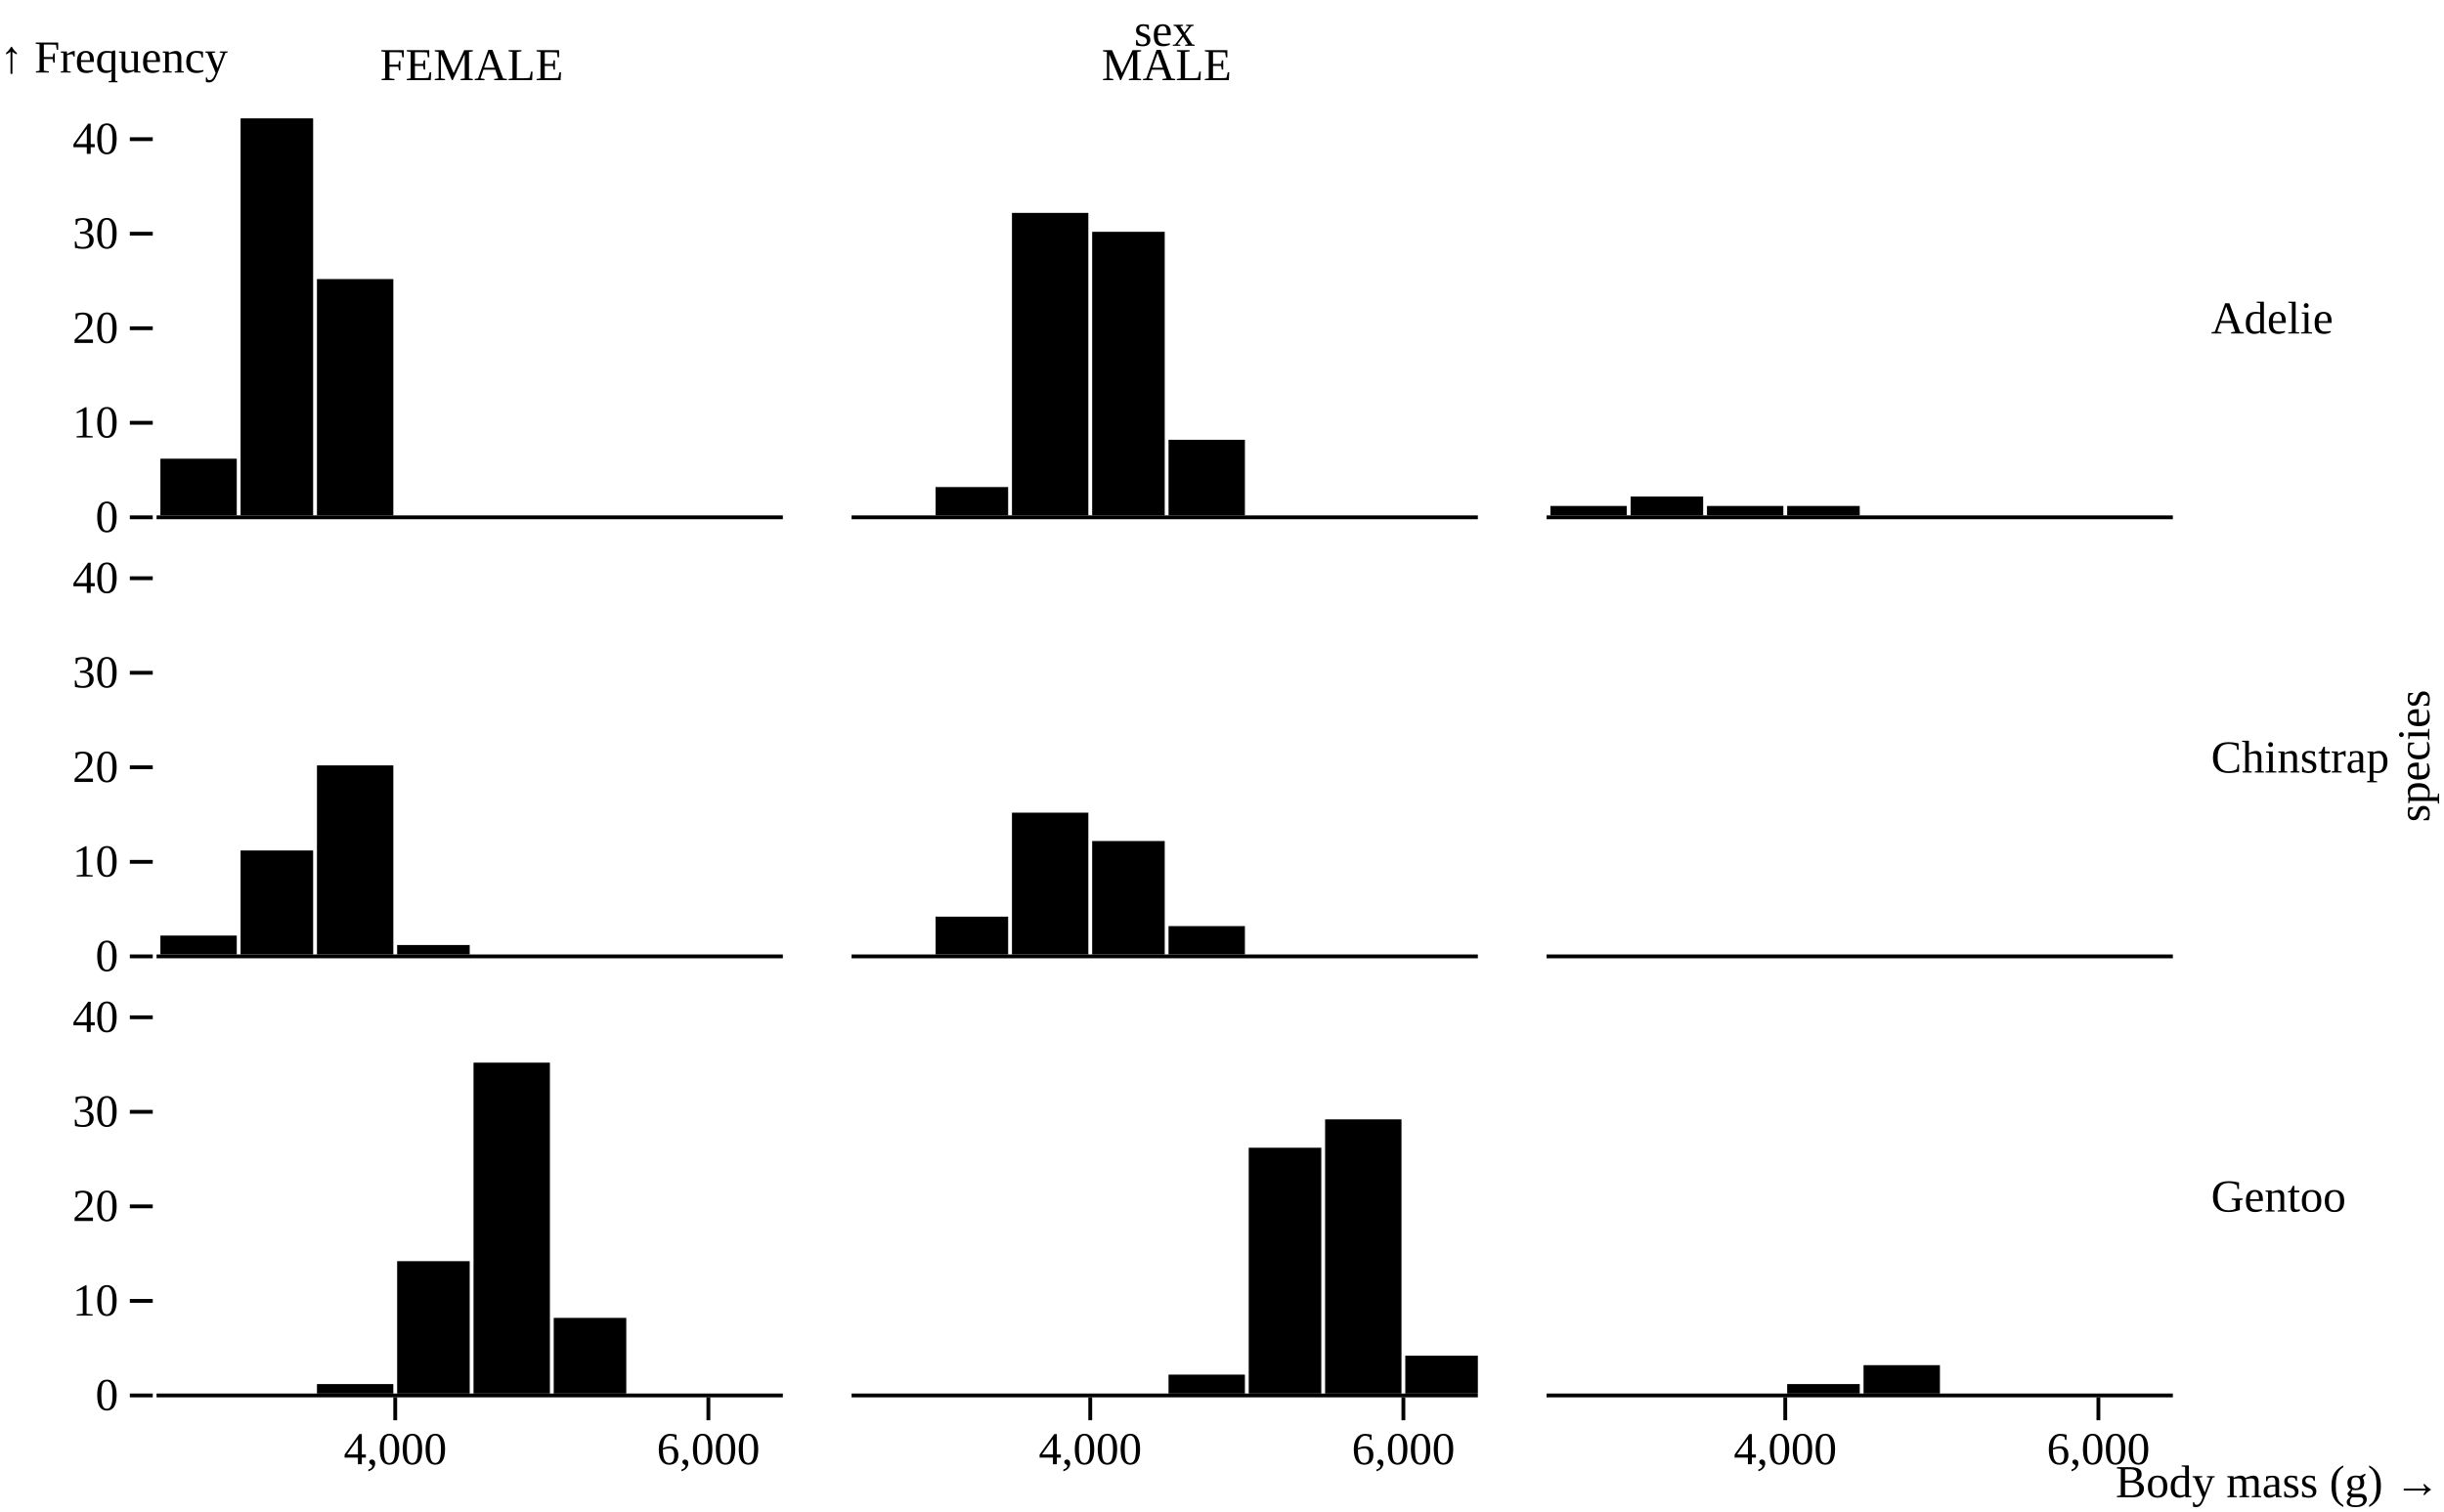
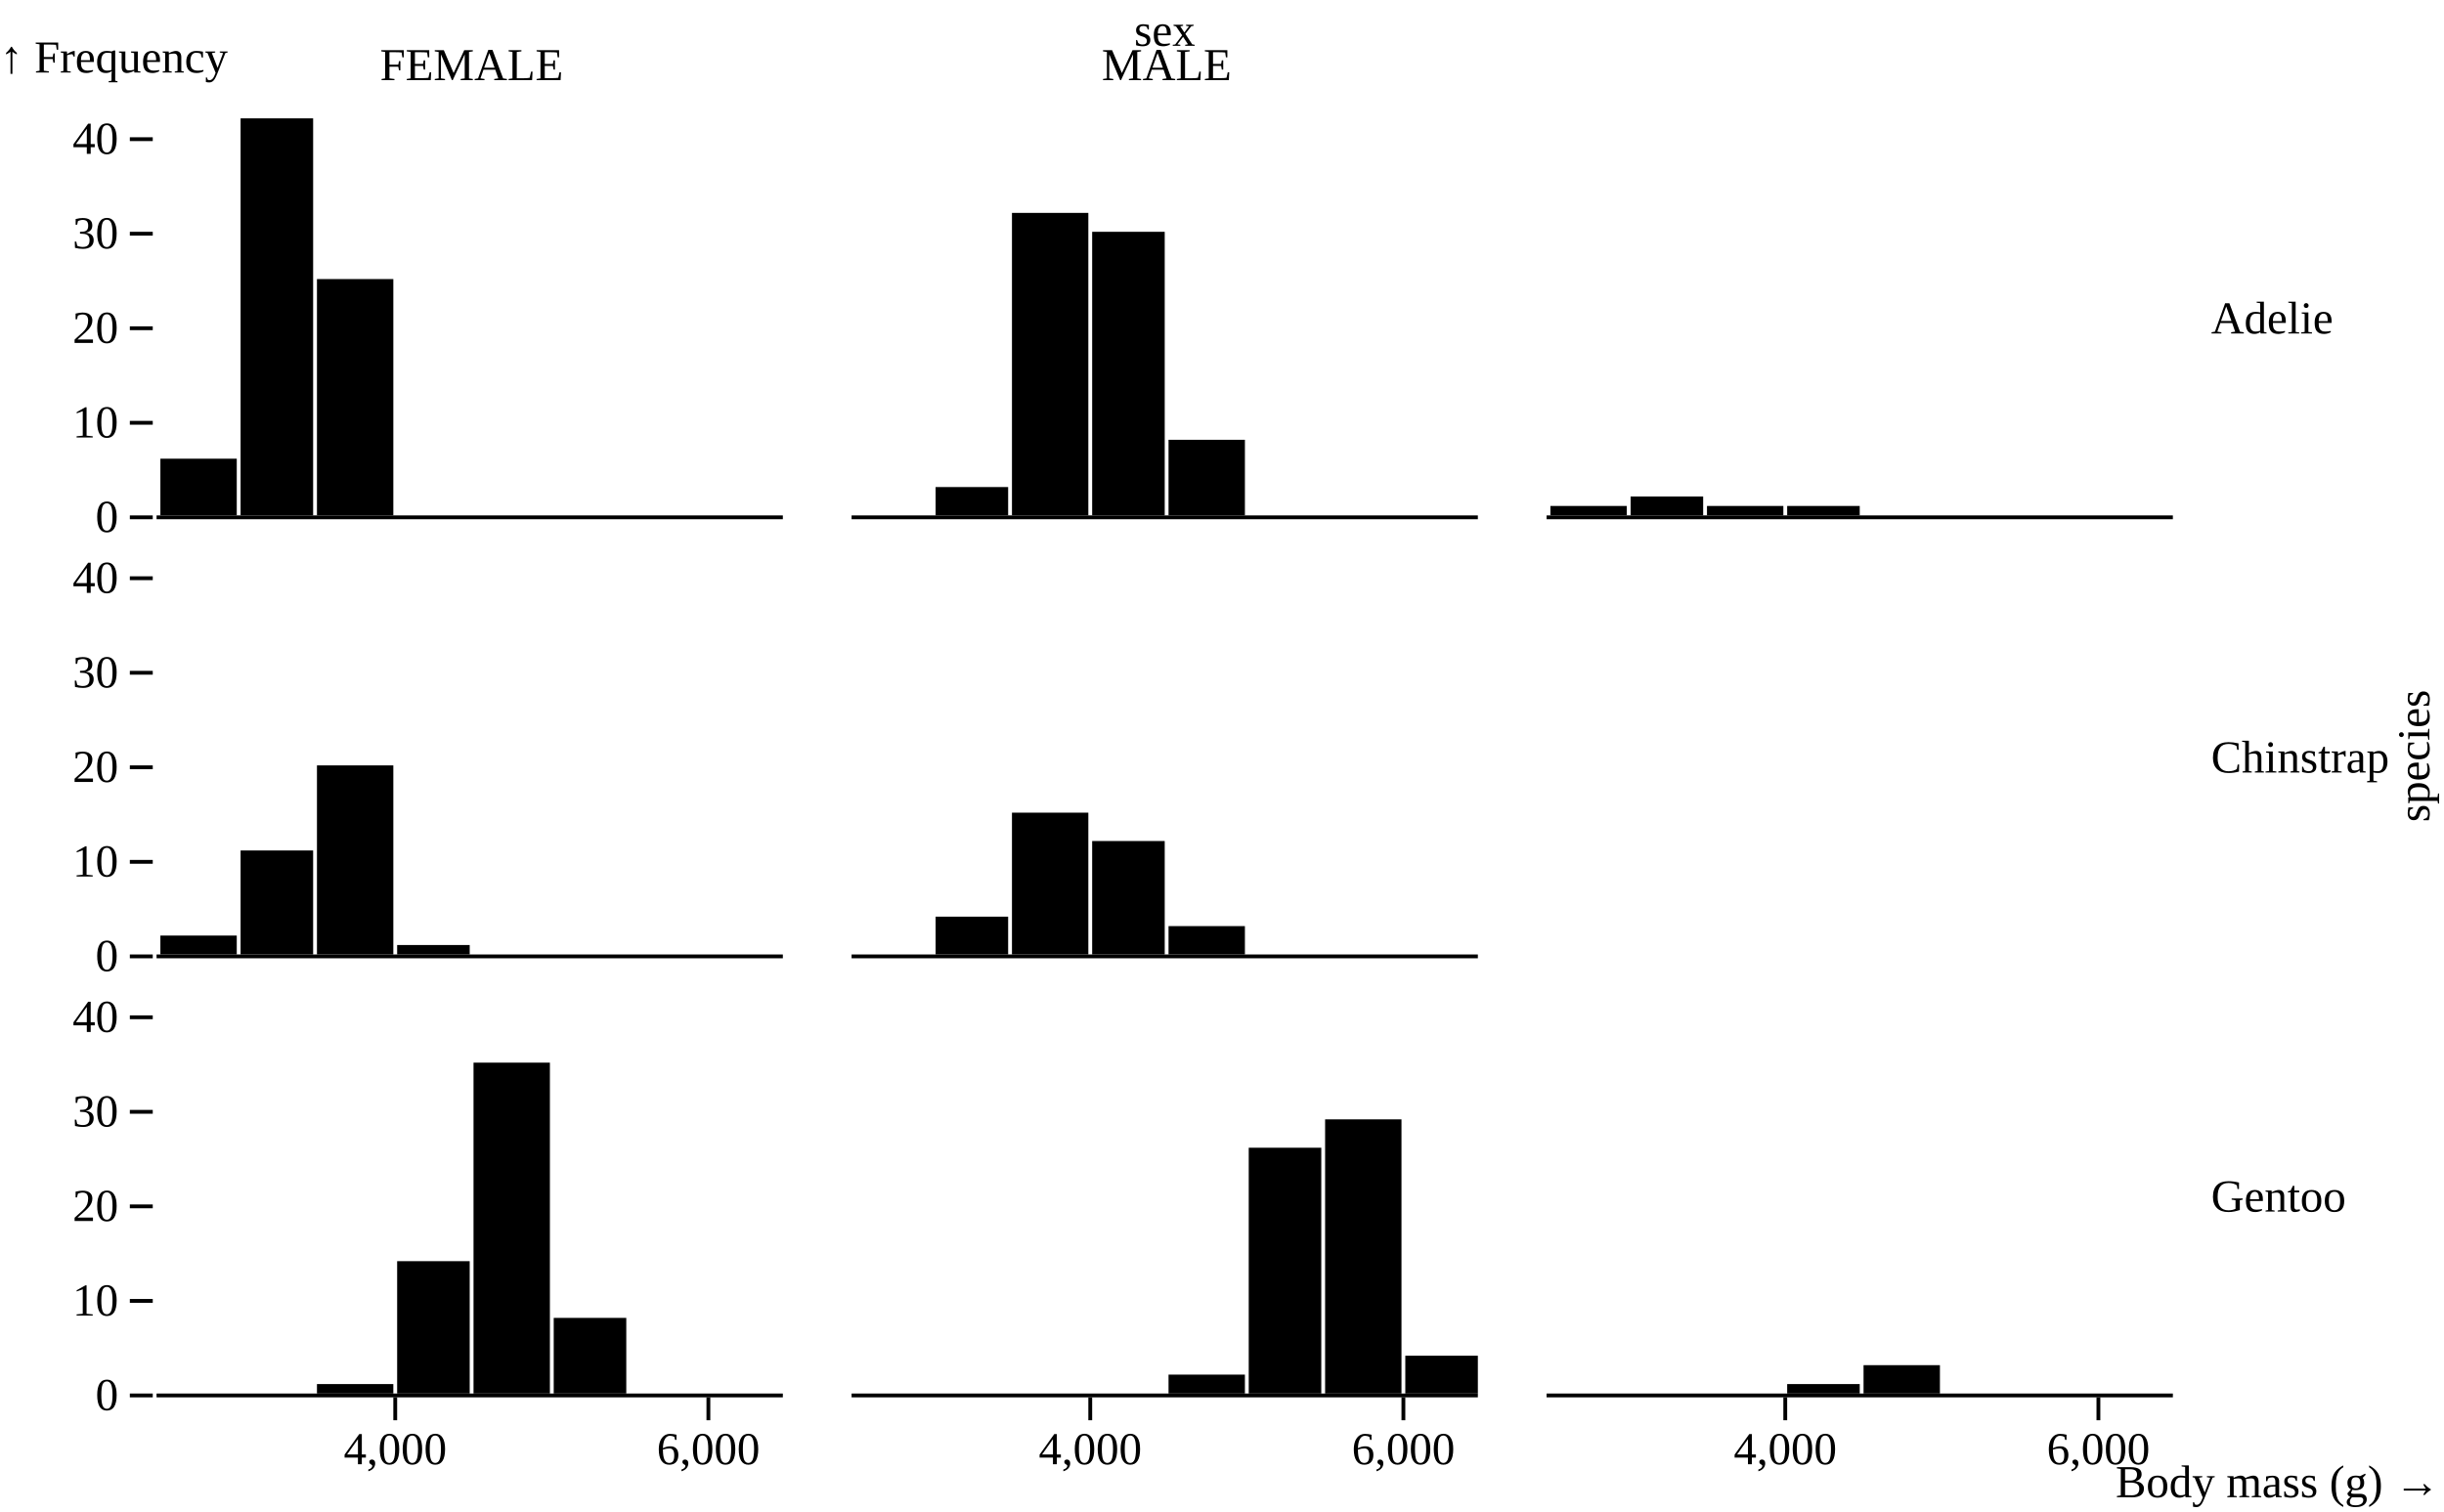
<svg xmlns="http://www.w3.org/2000/svg" class="plot" fill="currentColor" text-anchor="middle" width="640" height="396" viewBox="0 0 640 396">
  <g transform="translate(570,0)" fill="none" text-anchor="start">
    <g class="tick" opacity="1" transform="translate(0,83.5)">
      <line stroke="currentColor" x2="0" />
      <text fill="currentColor" x="9" dy="0.32em">Adelie</text>
    </g>
    <g class="tick" opacity="1" transform="translate(0,198.5)">
      <line stroke="currentColor" x2="0" />
      <text fill="currentColor" x="9" dy="0.32em">Chinstrap</text>
    </g>
    <g class="tick" opacity="1" transform="translate(0,313.5)">
      <line stroke="currentColor" x2="0" />
      <text fill="currentColor" x="9" dy="0.32em">Gentoo</text>
    </g>
    <text fill="currentColor" transform="translate(70,198) rotate(-90)" dy="-0.32em" text-anchor="middle">species</text>
  </g>
  <g transform="translate(0,30)" fill="none" text-anchor="middle">
    <g class="tick" opacity="1" transform="translate(123.5,0)">
      <line stroke="currentColor" y2="0" />
      <text fill="currentColor" y="-9" dy="0em">FEMALE</text>
    </g>
    <g class="tick" opacity="1" transform="translate(305.5,0)">
      <line stroke="currentColor" y2="0" />
      <text fill="currentColor" y="-9" dy="0em">MALE</text>
    </g>
    <g class="tick" opacity="1" transform="translate(487.5,0)">
      <line stroke="currentColor" y2="0" />
      <text fill="currentColor" y="-9" dy="0em" />
    </g>
    <text fill="currentColor" transform="translate(305,-30)" dy="1em" text-anchor="middle">sex</text>
  </g>
  <g>
    <g transform="translate(0,31)">
      <g transform="translate(40,0)" fill="none" text-anchor="end">
        <g class="tick" opacity="1" transform="translate(0,104.5)">
          <line stroke="currentColor" x2="-6" />
          <text fill="currentColor" x="-9" dy="0.32em">0</text>
        </g>
        <g class="tick" opacity="1" transform="translate(0,79.7381)">
          <line stroke="currentColor" x2="-6" />
          <text fill="currentColor" x="-9" dy="0.32em">10</text>
        </g>
        <g class="tick" opacity="1" transform="translate(0,54.97619)">
          <line stroke="currentColor" x2="-6" />
          <text fill="currentColor" x="-9" dy="0.32em">20</text>
        </g>
        <g class="tick" opacity="1" transform="translate(0,30.21429)">
          <line stroke="currentColor" x2="-6" />
          <text fill="currentColor" x="-9" dy="0.32em">30</text>
        </g>
        <g class="tick" opacity="1" transform="translate(0,5.452381)">
          <line stroke="currentColor" x2="-6" />
          <text fill="currentColor" x="-9" dy="0.32em">40</text>
        </g>
        <text fill="currentColor" transform="translate(-40,0)" dy="-1em" text-anchor="start">↑ Frequency</text>
      </g>
    </g>
    <g transform="translate(0,146)">
      <g transform="translate(40,0)" fill="none" text-anchor="end">
        <g class="tick" opacity="1" transform="translate(0,104.5)">
          <line stroke="currentColor" x2="-6" />
          <text fill="currentColor" x="-9" dy="0.32em">0</text>
        </g>
        <g class="tick" opacity="1" transform="translate(0,79.7381)">
          <line stroke="currentColor" x2="-6" />
          <text fill="currentColor" x="-9" dy="0.32em">10</text>
        </g>
        <g class="tick" opacity="1" transform="translate(0,54.97619)">
          <line stroke="currentColor" x2="-6" />
          <text fill="currentColor" x="-9" dy="0.32em">20</text>
        </g>
        <g class="tick" opacity="1" transform="translate(0,30.21429)">
          <line stroke="currentColor" x2="-6" />
          <text fill="currentColor" x="-9" dy="0.32em">30</text>
        </g>
        <g class="tick" opacity="1" transform="translate(0,5.452381)">
          <line stroke="currentColor" x2="-6" />
          <text fill="currentColor" x="-9" dy="0.32em">40</text>
        </g>
      </g>
    </g>
    <g transform="translate(0,261)">
      <g transform="translate(40,0)" fill="none" text-anchor="end">
        <g class="tick" opacity="1" transform="translate(0,104.5)">
          <line stroke="currentColor" x2="-6" />
          <text fill="currentColor" x="-9" dy="0.32em">0</text>
        </g>
        <g class="tick" opacity="1" transform="translate(0,79.7381)">
          <line stroke="currentColor" x2="-6" />
          <text fill="currentColor" x="-9" dy="0.32em">10</text>
        </g>
        <g class="tick" opacity="1" transform="translate(0,54.97619)">
          <line stroke="currentColor" x2="-6" />
          <text fill="currentColor" x="-9" dy="0.32em">20</text>
        </g>
        <g class="tick" opacity="1" transform="translate(0,30.21429)">
          <line stroke="currentColor" x2="-6" />
          <text fill="currentColor" x="-9" dy="0.32em">30</text>
        </g>
        <g class="tick" opacity="1" transform="translate(0,5.452381)">
          <line stroke="currentColor" x2="-6" />
          <text fill="currentColor" x="-9" dy="0.32em">40</text>
        </g>
      </g>
    </g>
    <g transform="translate(41,0)">
      <g transform="translate(0,366)" fill="none" text-anchor="middle">
        <g class="tick" opacity="1" transform="translate(62.5,0)">
          <line stroke="currentColor" y2="6" />
          <text fill="currentColor" y="9" dy="0.71em">4,000</text>
        </g>
        <g class="tick" opacity="1" transform="translate(144.5,0)">
          <line stroke="currentColor" y2="6" />
          <text fill="currentColor" y="9" dy="0.71em">6,000</text>
        </g>
      </g>
    </g>
    <g transform="translate(223,0)">
      <g transform="translate(0,366)" fill="none" text-anchor="middle">
        <g class="tick" opacity="1" transform="translate(62.5,0)">
          <line stroke="currentColor" y2="6" />
          <text fill="currentColor" y="9" dy="0.71em">4,000</text>
        </g>
        <g class="tick" opacity="1" transform="translate(144.5,0)">
          <line stroke="currentColor" y2="6" />
          <text fill="currentColor" y="9" dy="0.71em">6,000</text>
        </g>
      </g>
    </g>
    <g transform="translate(405,0)">
      <g transform="translate(0,366)" fill="none" text-anchor="middle">
        <g class="tick" opacity="1" transform="translate(62.5,0)">
          <line stroke="currentColor" y2="6" />
          <text fill="currentColor" y="9" dy="0.71em">4,000</text>
        </g>
        <g class="tick" opacity="1" transform="translate(144.5,0)">
          <line stroke="currentColor" y2="6" />
          <text fill="currentColor" y="9" dy="0.71em">6,000</text>
        </g>
        <text fill="currentColor" transform="translate(234,30)" dy="-0.32em" text-anchor="end">Body mass (g) →</text>
      </g>
    </g>
    <g transform="translate(41,31)">
      <g>
        <rect x="1" y="89.143" width="20" height="14.857" />
        <rect x="22" y="0" width="19" height="104" />
        <rect x="42" y="42.095" width="20" height="61.905" />
      </g>
      <g stroke="currentColor" transform="translate(0,0.5)">
        <line x1="0" x2="164" y1="104" y2="104" />
      </g>
    </g>
    <g transform="translate(41,146)">
      <g>
        <rect x="1" y="99.048" width="20" height="4.952" />
        <rect x="22" y="76.762" width="19" height="27.238" />
        <rect x="42" y="54.476" width="20" height="49.524" />
        <rect x="63" y="101.524" width="19" height="2.476" />
      </g>
      <g stroke="currentColor" transform="translate(0,0.5)">
        <line x1="0" x2="164" y1="104" y2="104" />
      </g>
    </g>
    <g transform="translate(41,261)">
      <g>
        <rect x="42" y="101.524" width="20" height="2.476" />
        <rect x="63" y="69.333" width="19" height="34.667" />
        <rect x="83" y="17.333" width="20" height="86.667" />
        <rect x="104" y="84.19" width="19" height="19.81" />
      </g>
      <g stroke="currentColor" transform="translate(0,0.5)">
        <line x1="0" x2="164" y1="104" y2="104" />
      </g>
    </g>
    <g transform="translate(223,31)">
      <g>
        <rect x="22" y="96.571" width="19" height="7.429" />
        <rect x="42" y="24.762" width="20" height="79.238" />
        <rect x="63" y="29.714" width="19" height="74.286" />
        <rect x="83" y="84.19" width="20" height="19.81" />
      </g>
      <g stroke="currentColor" transform="translate(0,0.5)">
        <line x1="0" x2="164" y1="104" y2="104" />
      </g>
    </g>
    <g transform="translate(223,146)">
      <g>
        <rect x="22" y="94.095" width="19" height="9.905" />
        <rect x="42" y="66.857" width="20" height="37.143" />
        <rect x="63" y="74.286" width="19" height="29.714" />
        <rect x="83" y="96.571" width="20" height="7.429" />
      </g>
      <g stroke="currentColor" transform="translate(0,0.5)">
        <line x1="0" x2="164" y1="104" y2="104" />
      </g>
    </g>
    <g transform="translate(223,261)">
      <g>
        <rect x="83" y="99.048" width="20" height="4.952" />
        <rect x="104" y="39.619" width="19" height="64.381" />
        <rect x="124" y="32.19" width="20" height="71.81" />
        <rect x="145" y="94.095" width="19" height="9.905" />
      </g>
      <g stroke="currentColor" transform="translate(0,0.5)">
        <line x1="0" x2="164" y1="104" y2="104" />
      </g>
    </g>
    <g transform="translate(405,31)">
      <g>
        <rect x="1" y="101.524" width="20" height="2.476" />
        <rect x="22" y="99.048" width="19" height="4.952" />
        <rect x="42" y="101.524" width="20" height="2.476" />
        <rect x="63" y="101.524" width="19" height="2.476" />
      </g>
      <g stroke="currentColor" transform="translate(0,0.5)">
        <line x1="0" x2="164" y1="104" y2="104" />
      </g>
    </g>
-     <g transform="translate(405,146)">
-       <g />
-       <g stroke="currentColor" transform="translate(0,0.5)">
-         <line x1="0" x2="164" y1="104" y2="104" />
-       </g>
-     </g>
+     <g transform="translate(405,146)" />
    <g transform="translate(405,261)">
      <g>
        <rect x="63" y="101.524" width="19" height="2.476" />
        <rect x="83" y="96.571" width="20" height="7.429" />
      </g>
      <g stroke="currentColor" transform="translate(0,0.5)">
        <line x1="0" x2="164" y1="104" y2="104" />
      </g>
    </g>
  </g>
</svg>
